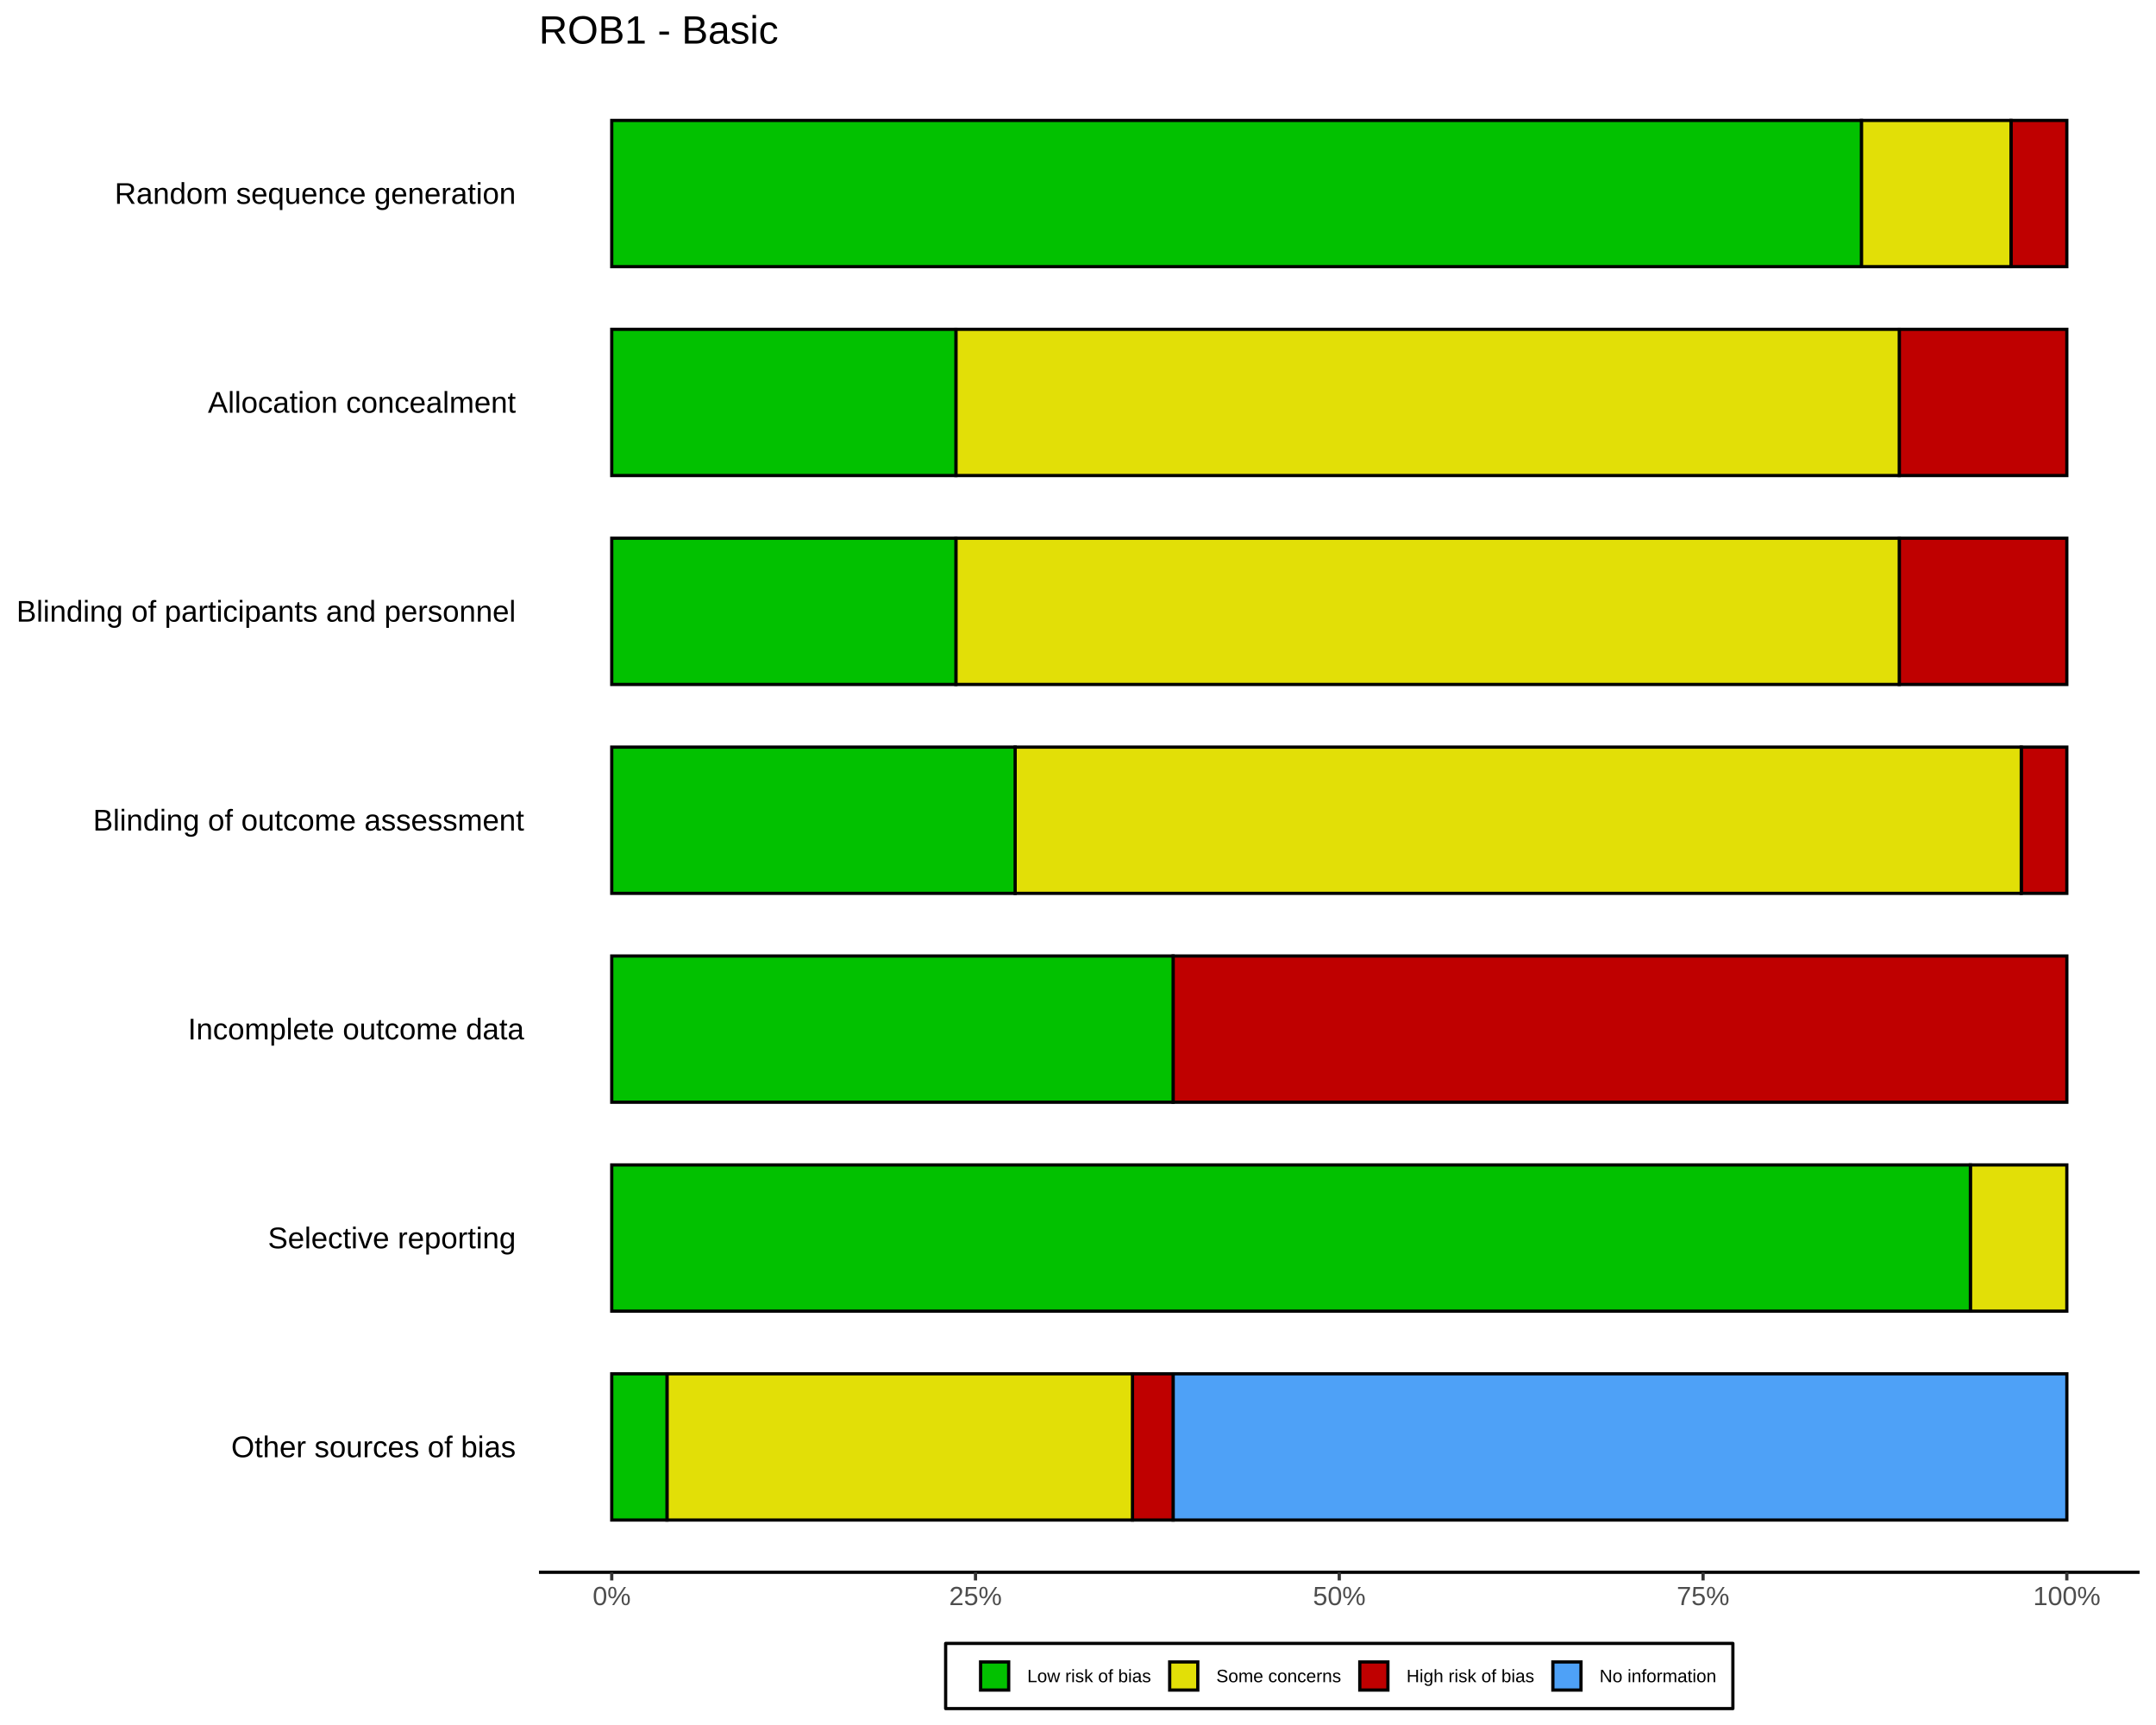
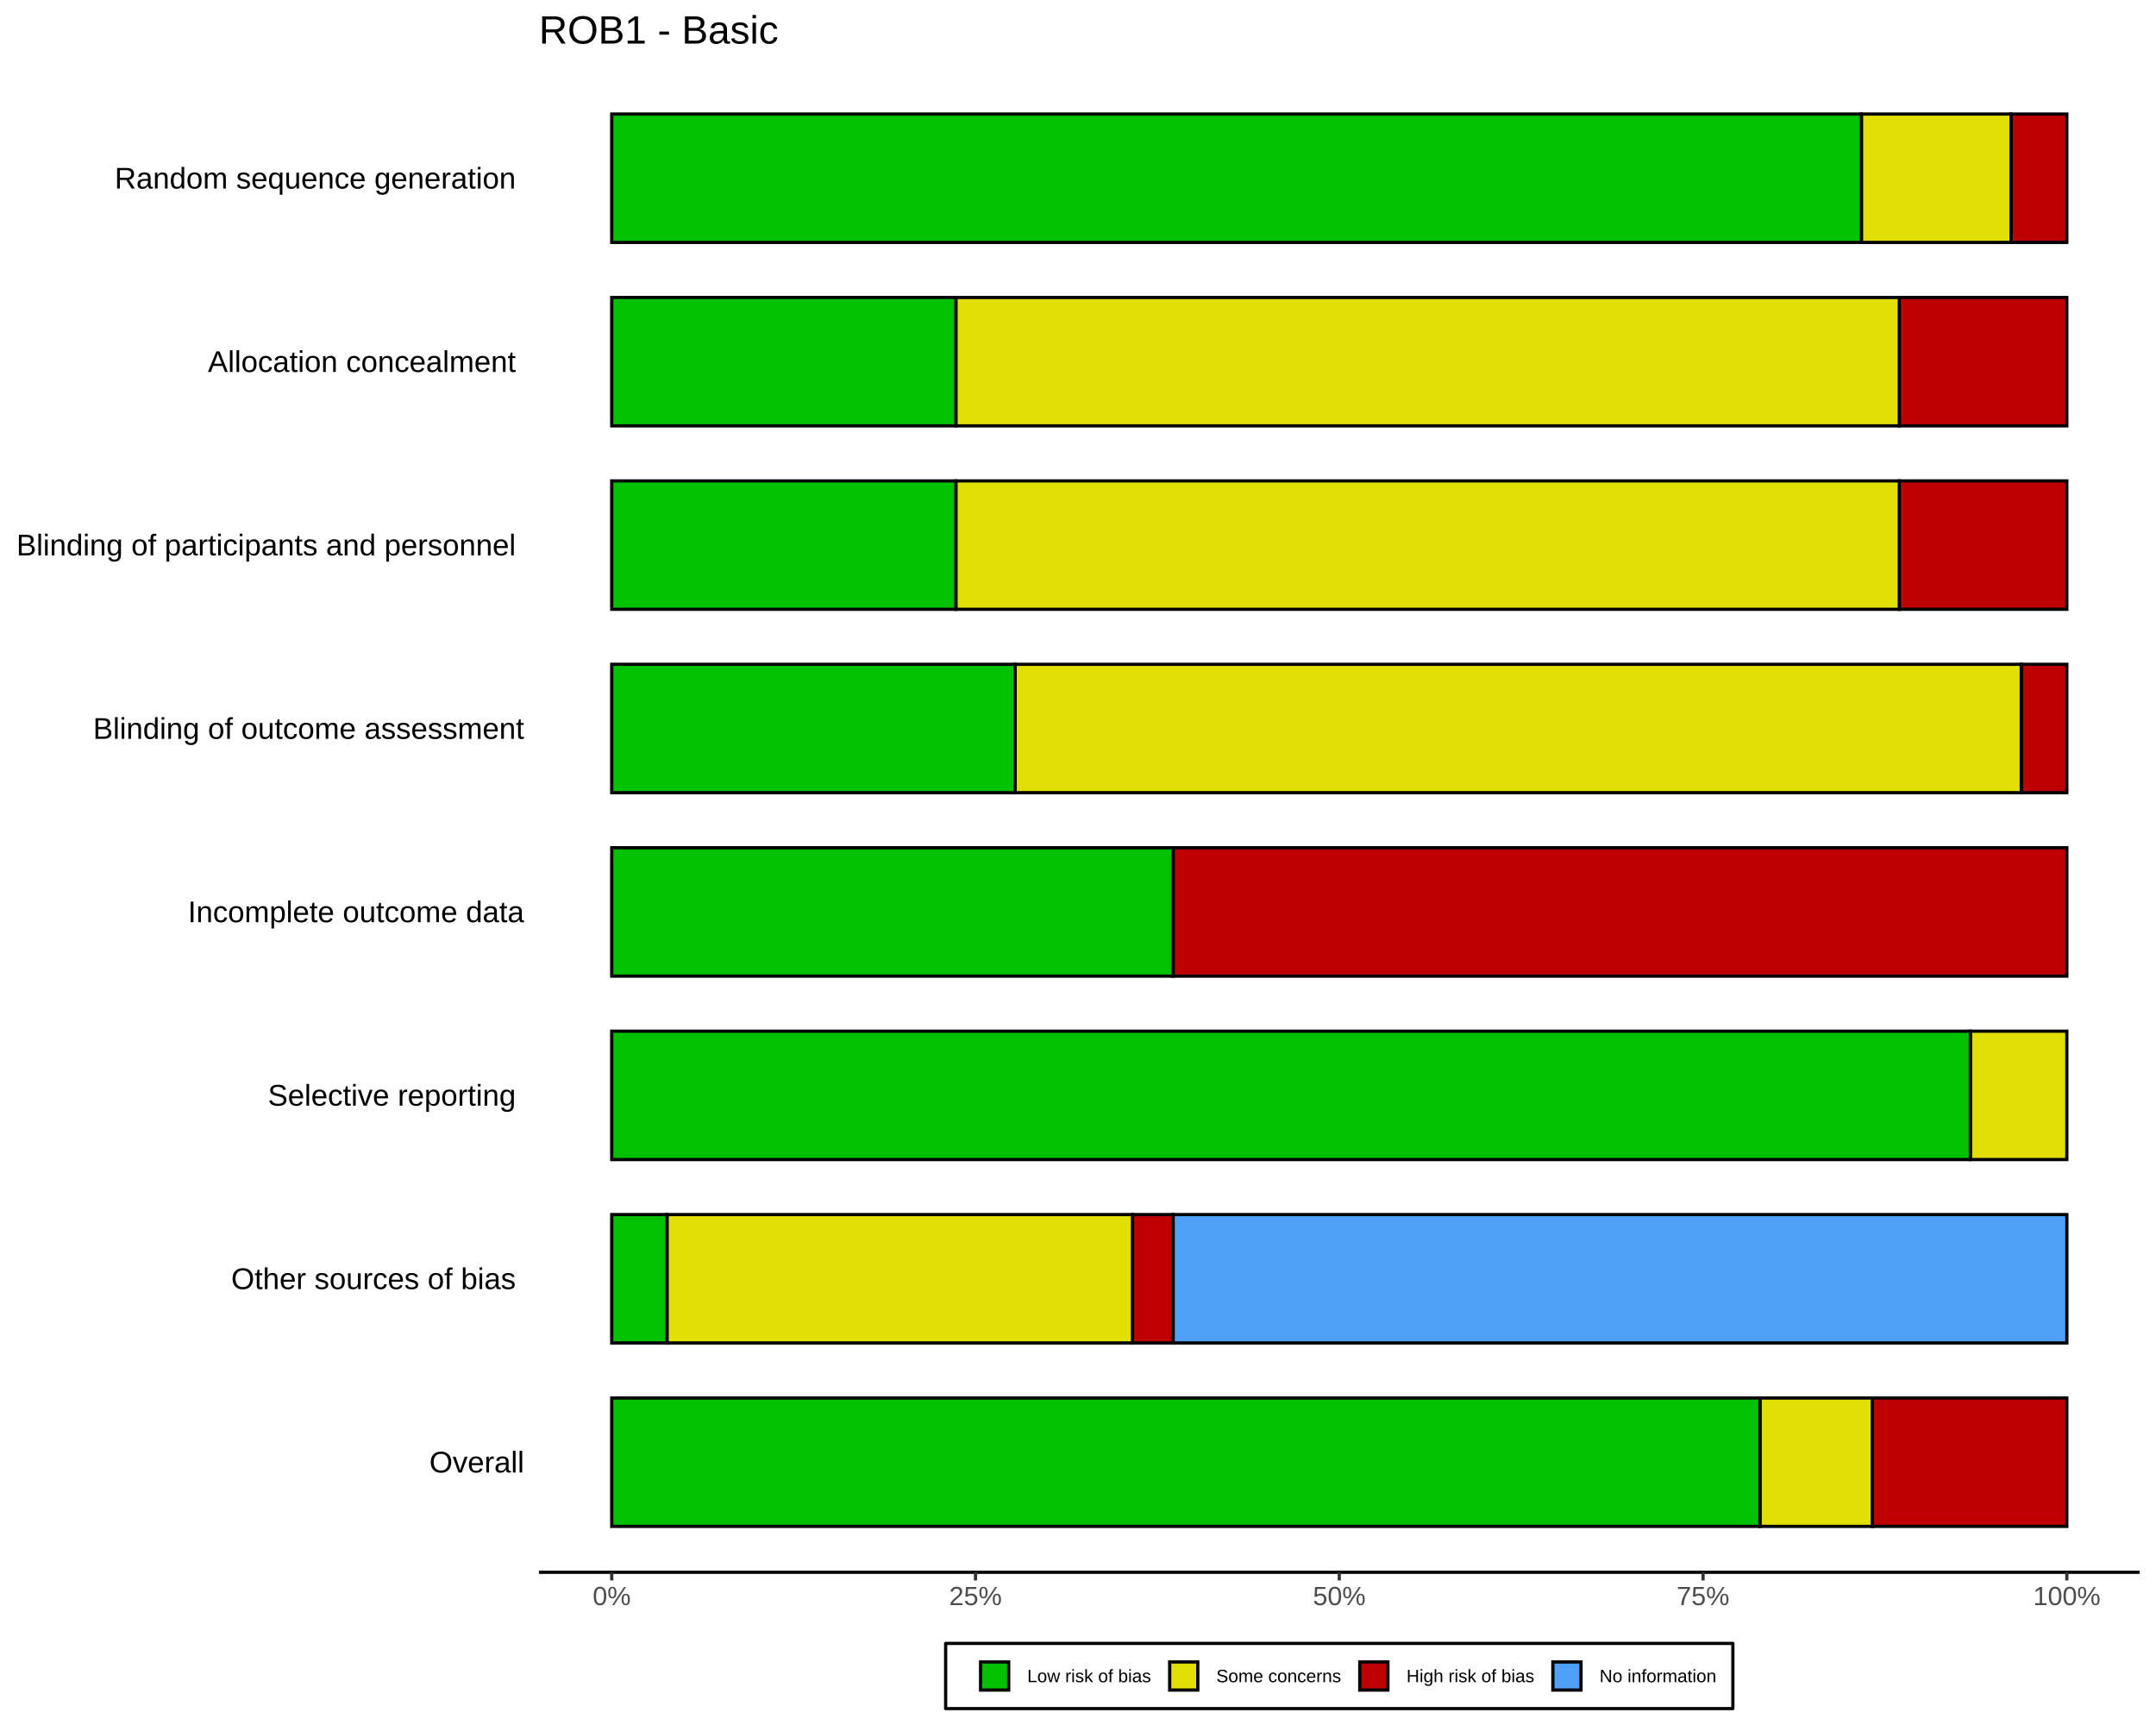
<svg xmlns="http://www.w3.org/2000/svg" viewBox="0 0 720.00 576.00">
  <defs>
    <style type="text/css">
    line, polyline, polygon, path, rect, circle {
      fill: none;
      stroke: #000000;
      stroke-linecap: round;
      stroke-linejoin: round;
      stroke-miterlimit: 10.00;
    }
  </style>
  </defs>
  <rect width="100%" height="100%" style="stroke: none; fill: #FFFFFF;" />
  <rect x="0.00" y="0.00" width="720.00" height="576.00" style="stroke-width: 1.07; stroke: #FFFFFF; fill: #FFFFFF;" />
  <defs>
    <clipPath id="cpMTc5Ljk5fDcxNC41Mnw1MjUuMDB8MjIuNzc=">
      <rect x="179.99" y="22.77" width="534.53" height="502.22" />
    </clipPath>
  </defs>
-   <rect x="391.76" y="458.73" width="298.47" height="48.83" style="stroke-width: 1.07; stroke-linecap: square; stroke-linejoin: miter; fill: #4EA1F7;" clip-path="url(#cpMTc5Ljk5fDcxNC41Mnw1MjUuMDB8MjIuNzc=)" />
-   <rect x="378.19" y="458.73" width="13.57" height="48.83" style="stroke-width: 1.07; stroke-linecap: square; stroke-linejoin: miter; fill: #BF0000;" clip-path="url(#cpMTc5Ljk5fDcxNC41Mnw1MjUuMDB8MjIuNzc=)" />
-   <rect x="222.74" y="458.73" width="155.45" height="48.83" style="stroke-width: 1.07; stroke-linecap: square; stroke-linejoin: miter; fill: #E2DF07;" clip-path="url(#cpMTc5Ljk5fDcxNC41Mnw1MjUuMDB8MjIuNzc=)" />
-   <rect x="204.29" y="458.73" width="18.45" height="48.83" style="stroke-width: 1.07; stroke-linecap: square; stroke-linejoin: miter; fill: #02C100;" clip-path="url(#cpMTc5Ljk5fDcxNC41Mnw1MjUuMDB8MjIuNzc=)" />
-   <rect x="658.00" y="388.98" width="32.22" height="48.83" style="stroke-width: 1.07; stroke-linecap: square; stroke-linejoin: miter; fill: #E2DF07;" clip-path="url(#cpMTc5Ljk5fDcxNC41Mnw1MjUuMDB8MjIuNzc=)" />
-   <rect x="204.29" y="388.98" width="453.72" height="48.83" style="stroke-width: 1.07; stroke-linecap: square; stroke-linejoin: miter; fill: #02C100;" clip-path="url(#cpMTc5Ljk5fDcxNC41Mnw1MjUuMDB8MjIuNzc=)" />
-   <rect x="391.76" y="319.22" width="298.47" height="48.83" style="stroke-width: 1.07; stroke-linecap: square; stroke-linejoin: miter; fill: #BF0000;" clip-path="url(#cpMTc5Ljk5fDcxNC41Mnw1MjUuMDB8MjIuNzc=)" />
-   <rect x="204.29" y="319.22" width="187.47" height="48.83" style="stroke-width: 1.07; stroke-linecap: square; stroke-linejoin: miter; fill: #02C100;" clip-path="url(#cpMTc5Ljk5fDcxNC41Mnw1MjUuMDB8MjIuNzc=)" />
-   <rect x="675.00" y="249.47" width="15.22" height="48.83" style="stroke-width: 1.07; stroke-linecap: square; stroke-linejoin: miter; fill: #BF0000;" clip-path="url(#cpMTc5Ljk5fDcxNC41Mnw1MjUuMDB8MjIuNzc=)" />
-   <rect x="339.01" y="249.47" width="335.99" height="48.83" style="stroke-width: 1.07; stroke-linecap: square; stroke-linejoin: miter; fill: #E2DF07;" clip-path="url(#cpMTc5Ljk5fDcxNC41Mnw1MjUuMDB8MjIuNzc=)" />
-   <rect x="204.29" y="249.47" width="134.72" height="48.83" style="stroke-width: 1.07; stroke-linecap: square; stroke-linejoin: miter; fill: #02C100;" clip-path="url(#cpMTc5Ljk5fDcxNC41Mnw1MjUuMDB8MjIuNzc=)" />
-   <rect x="634.26" y="179.72" width="55.96" height="48.83" style="stroke-width: 1.07; stroke-linecap: square; stroke-linejoin: miter; fill: #BF0000;" clip-path="url(#cpMTc5Ljk5fDcxNC41Mnw1MjUuMDB8MjIuNzc=)" />
-   <rect x="319.21" y="179.72" width="315.05" height="48.83" style="stroke-width: 1.07; stroke-linecap: square; stroke-linejoin: miter; fill: #E2DF07;" clip-path="url(#cpMTc5Ljk5fDcxNC41Mnw1MjUuMDB8MjIuNzc=)" />
-   <rect x="204.29" y="179.72" width="114.93" height="48.83" style="stroke-width: 1.07; stroke-linecap: square; stroke-linejoin: miter; fill: #02C100;" clip-path="url(#cpMTc5Ljk5fDcxNC41Mnw1MjUuMDB8MjIuNzc=)" />
-   <rect x="634.26" y="109.96" width="55.96" height="48.83" style="stroke-width: 1.07; stroke-linecap: square; stroke-linejoin: miter; fill: #BF0000;" clip-path="url(#cpMTc5Ljk5fDcxNC41Mnw1MjUuMDB8MjIuNzc=)" />
-   <rect x="319.21" y="109.96" width="315.05" height="48.83" style="stroke-width: 1.07; stroke-linecap: square; stroke-linejoin: miter; fill: #E2DF07;" clip-path="url(#cpMTc5Ljk5fDcxNC41Mnw1MjUuMDB8MjIuNzc=)" />
-   <rect x="204.29" y="109.96" width="114.93" height="48.83" style="stroke-width: 1.07; stroke-linecap: square; stroke-linejoin: miter; fill: #02C100;" clip-path="url(#cpMTc5Ljk5fDcxNC41Mnw1MjUuMDB8MjIuNzc=)" />
-   <rect x="671.57" y="40.21" width="18.65" height="48.83" style="stroke-width: 1.07; stroke-linecap: square; stroke-linejoin: miter; fill: #BF0000;" clip-path="url(#cpMTc5Ljk5fDcxNC41Mnw1MjUuMDB8MjIuNzc=)" />
-   <rect x="621.61" y="40.21" width="49.96" height="48.83" style="stroke-width: 1.07; stroke-linecap: square; stroke-linejoin: miter; fill: #E2DF07;" clip-path="url(#cpMTc5Ljk5fDcxNC41Mnw1MjUuMDB8MjIuNzc=)" />
-   <rect x="204.29" y="40.21" width="417.33" height="48.83" style="stroke-width: 1.07; stroke-linecap: square; stroke-linejoin: miter; fill: #02C100;" clip-path="url(#cpMTc5Ljk5fDcxNC41Mnw1MjUuMDB8MjIuNzc=)" />
+   <rect x="625.25" y="466.81" width="64.97" height="42.87" style="stroke-width: 1.07; stroke-linecap: square; stroke-linejoin: miter; fill: #BF0000;" clip-path="url(#cpMTc5Ljk5fDcxNC41Mnw1MjUuMDB8MjIuNzc=)" />
+   <rect x="587.73" y="466.81" width="37.52" height="42.87" style="stroke-width: 1.07; stroke-linecap: square; stroke-linejoin: miter; fill: #E2DF07;" clip-path="url(#cpMTc5Ljk5fDcxNC41Mnw1MjUuMDB8MjIuNzc=)" />
+   <rect x="204.29" y="466.81" width="383.45" height="42.87" style="stroke-width: 1.07; stroke-linecap: square; stroke-linejoin: miter; fill: #02C100;" clip-path="url(#cpMTc5Ljk5fDcxNC41Mnw1MjUuMDB8MjIuNzc=)" />
+   <rect x="391.76" y="405.56" width="298.47" height="42.87" style="stroke-width: 1.07; stroke-linecap: square; stroke-linejoin: miter; fill: #4EA1F7;" clip-path="url(#cpMTc5Ljk5fDcxNC41Mnw1MjUuMDB8MjIuNzc=)" />
+   <rect x="378.19" y="405.56" width="13.57" height="42.87" style="stroke-width: 1.07; stroke-linecap: square; stroke-linejoin: miter; fill: #BF0000;" clip-path="url(#cpMTc5Ljk5fDcxNC41Mnw1MjUuMDB8MjIuNzc=)" />
+   <rect x="222.74" y="405.56" width="155.45" height="42.87" style="stroke-width: 1.07; stroke-linecap: square; stroke-linejoin: miter; fill: #E2DF07;" clip-path="url(#cpMTc5Ljk5fDcxNC41Mnw1MjUuMDB8MjIuNzc=)" />
+   <rect x="204.29" y="405.56" width="18.45" height="42.87" style="stroke-width: 1.07; stroke-linecap: square; stroke-linejoin: miter; fill: #02C100;" clip-path="url(#cpMTc5Ljk5fDcxNC41Mnw1MjUuMDB8MjIuNzc=)" />
+   <rect x="658.00" y="344.32" width="32.22" height="42.87" style="stroke-width: 1.07; stroke-linecap: square; stroke-linejoin: miter; fill: #E2DF07;" clip-path="url(#cpMTc5Ljk5fDcxNC41Mnw1MjUuMDB8MjIuNzc=)" />
+   <rect x="204.29" y="344.32" width="453.72" height="42.87" style="stroke-width: 1.07; stroke-linecap: square; stroke-linejoin: miter; fill: #02C100;" clip-path="url(#cpMTc5Ljk5fDcxNC41Mnw1MjUuMDB8MjIuNzc=)" />
+   <rect x="391.76" y="283.07" width="298.47" height="42.87" style="stroke-width: 1.07; stroke-linecap: square; stroke-linejoin: miter; fill: #BF0000;" clip-path="url(#cpMTc5Ljk5fDcxNC41Mnw1MjUuMDB8MjIuNzc=)" />
+   <rect x="204.29" y="283.07" width="187.47" height="42.87" style="stroke-width: 1.07; stroke-linecap: square; stroke-linejoin: miter; fill: #02C100;" clip-path="url(#cpMTc5Ljk5fDcxNC41Mnw1MjUuMDB8MjIuNzc=)" />
+   <rect x="675.00" y="221.82" width="15.22" height="42.87" style="stroke-width: 1.07; stroke-linecap: square; stroke-linejoin: miter; fill: #BF0000;" clip-path="url(#cpMTc5Ljk5fDcxNC41Mnw1MjUuMDB8MjIuNzc=)" />
+   <rect x="339.01" y="221.82" width="335.99" height="42.87" style="stroke-width: 1.07; stroke-linecap: square; stroke-linejoin: miter; fill: #E2DF07;" clip-path="url(#cpMTc5Ljk5fDcxNC41Mnw1MjUuMDB8MjIuNzc=)" />
+   <rect x="204.29" y="221.82" width="134.72" height="42.87" style="stroke-width: 1.07; stroke-linecap: square; stroke-linejoin: miter; fill: #02C100;" clip-path="url(#cpMTc5Ljk5fDcxNC41Mnw1MjUuMDB8MjIuNzc=)" />
+   <rect x="634.26" y="160.58" width="55.96" height="42.87" style="stroke-width: 1.07; stroke-linecap: square; stroke-linejoin: miter; fill: #BF0000;" clip-path="url(#cpMTc5Ljk5fDcxNC41Mnw1MjUuMDB8MjIuNzc=)" />
+   <rect x="319.21" y="160.58" width="315.05" height="42.87" style="stroke-width: 1.07; stroke-linecap: square; stroke-linejoin: miter; fill: #E2DF07;" clip-path="url(#cpMTc5Ljk5fDcxNC41Mnw1MjUuMDB8MjIuNzc=)" />
+   <rect x="204.29" y="160.58" width="114.93" height="42.87" style="stroke-width: 1.07; stroke-linecap: square; stroke-linejoin: miter; fill: #02C100;" clip-path="url(#cpMTc5Ljk5fDcxNC41Mnw1MjUuMDB8MjIuNzc=)" />
+   <rect x="634.26" y="99.33" width="55.96" height="42.87" style="stroke-width: 1.07; stroke-linecap: square; stroke-linejoin: miter; fill: #BF0000;" clip-path="url(#cpMTc5Ljk5fDcxNC41Mnw1MjUuMDB8MjIuNzc=)" />
+   <rect x="319.21" y="99.33" width="315.05" height="42.87" style="stroke-width: 1.07; stroke-linecap: square; stroke-linejoin: miter; fill: #E2DF07;" clip-path="url(#cpMTc5Ljk5fDcxNC41Mnw1MjUuMDB8MjIuNzc=)" />
+   <rect x="204.29" y="99.33" width="114.93" height="42.87" style="stroke-width: 1.07; stroke-linecap: square; stroke-linejoin: miter; fill: #02C100;" clip-path="url(#cpMTc5Ljk5fDcxNC41Mnw1MjUuMDB8MjIuNzc=)" />
+   <rect x="671.57" y="38.08" width="18.65" height="42.87" style="stroke-width: 1.07; stroke-linecap: square; stroke-linejoin: miter; fill: #BF0000;" clip-path="url(#cpMTc5Ljk5fDcxNC41Mnw1MjUuMDB8MjIuNzc=)" />
+   <rect x="621.61" y="38.08" width="49.96" height="42.87" style="stroke-width: 1.07; stroke-linecap: square; stroke-linejoin: miter; fill: #E2DF07;" clip-path="url(#cpMTc5Ljk5fDcxNC41Mnw1MjUuMDB8MjIuNzc=)" />
+   <rect x="204.29" y="38.08" width="417.33" height="42.87" style="stroke-width: 1.07; stroke-linecap: square; stroke-linejoin: miter; fill: #02C100;" clip-path="url(#cpMTc5Ljk5fDcxNC41Mnw1MjUuMDB8MjIuNzc=)" />
  <defs>
    <clipPath id="cpMC4wMHw3MjAuMDB8NTc2LjAwfDAuMDA=">
      <rect x="0.00" y="0.00" width="720.00" height="576.00" />
    </clipPath>
  </defs>
  <g clip-path="url(#cpMC4wMHw3MjAuMDB8NTc2LjAwfDAuMDA=)">
-     <text x="77.21" y="486.58" style="font-size: 10.00px; font-family: Liberation Sans;" textLength="97.84px" lengthAdjust="spacingAndGlyphs">Other sources of bias </text>
+     <text x="143.39" y="491.69" style="font-size: 10.00px; font-family: Liberation Sans;" textLength="31.67px" lengthAdjust="spacingAndGlyphs">Overall</text>
  </g>
  <g clip-path="url(#cpMC4wMHw3MjAuMDB8NTc2LjAwfDAuMDA=)">
-     <text x="89.45" y="416.83" style="font-size: 10.00px; font-family: Liberation Sans;" textLength="85.61px" lengthAdjust="spacingAndGlyphs">Selective reporting </text>
+     <text x="77.21" y="430.44" style="font-size: 10.00px; font-family: Liberation Sans;" textLength="97.84px" lengthAdjust="spacingAndGlyphs">Other sources of bias </text>
  </g>
  <g clip-path="url(#cpMC4wMHw3MjAuMDB8NTc2LjAwfDAuMDA=)">
-     <text x="62.75" y="347.07" style="font-size: 10.00px; font-family: Liberation Sans;" textLength="112.31px" lengthAdjust="spacingAndGlyphs">Incomplete outcome data</text>
+     <text x="89.45" y="369.19" style="font-size: 10.00px; font-family: Liberation Sans;" textLength="85.61px" lengthAdjust="spacingAndGlyphs">Selective reporting </text>
  </g>
  <g clip-path="url(#cpMC4wMHw3MjAuMDB8NTc2LjAwfDAuMDA=)">
-     <text x="31.07" y="277.32" style="font-size: 10.00px; font-family: Liberation Sans;" textLength="143.98px" lengthAdjust="spacingAndGlyphs">Blinding of outcome assessment</text>
+     <text x="62.75" y="307.94" style="font-size: 10.00px; font-family: Liberation Sans;" textLength="112.31px" lengthAdjust="spacingAndGlyphs">Incomplete outcome data</text>
  </g>
  <g clip-path="url(#cpMC4wMHw3MjAuMDB8NTc2LjAwfDAuMDA=)">
-     <text x="5.48" y="207.57" style="font-size: 10.00px; font-family: Liberation Sans;" textLength="169.58px" lengthAdjust="spacingAndGlyphs">Blinding of participants and personnel </text>
+     <text x="31.07" y="246.70" style="font-size: 10.00px; font-family: Liberation Sans;" textLength="143.98px" lengthAdjust="spacingAndGlyphs">Blinding of outcome assessment</text>
  </g>
  <g clip-path="url(#cpMC4wMHw3MjAuMDB8NTc2LjAwfDAuMDA=)">
-     <text x="69.43" y="137.81" style="font-size: 10.00px; font-family: Liberation Sans;" textLength="105.62px" lengthAdjust="spacingAndGlyphs">Allocation concealment </text>
+     <text x="5.48" y="185.45" style="font-size: 10.00px; font-family: Liberation Sans;" textLength="169.58px" lengthAdjust="spacingAndGlyphs">Blinding of participants and personnel </text>
  </g>
  <g clip-path="url(#cpMC4wMHw3MjAuMDB8NTc2LjAwfDAuMDA=)">
-     <text x="38.28" y="68.06" style="font-size: 10.00px; font-family: Liberation Sans;" textLength="136.78px" lengthAdjust="spacingAndGlyphs">Random sequence generation </text>
+     <text x="69.43" y="124.20" style="font-size: 10.00px; font-family: Liberation Sans;" textLength="105.62px" lengthAdjust="spacingAndGlyphs">Allocation concealment </text>
+   </g>
+   <g clip-path="url(#cpMC4wMHw3MjAuMDB8NTc2LjAwfDAuMDA=)">
+     <text x="38.28" y="62.96" style="font-size: 10.00px; font-family: Liberation Sans;" textLength="136.78px" lengthAdjust="spacingAndGlyphs">Random sequence generation </text>
  </g>
  <polyline points="179.99,525.00 714.52,525.00 " style="stroke-width: 1.07; stroke-linecap: butt;" clip-path="url(#cpMC4wMHw3MjAuMDB8NTc2LjAwfDAuMDA=)" />
  <polyline points="204.29,527.74 204.29,525.00 " style="stroke-width: 1.07; stroke: #333333; stroke-linecap: butt;" clip-path="url(#cpMC4wMHw3MjAuMDB8NTc2LjAwfDAuMDA=)" />
  <polyline points="325.77,527.74 325.77,525.00 " style="stroke-width: 1.07; stroke: #333333; stroke-linecap: butt;" clip-path="url(#cpMC4wMHw3MjAuMDB8NTc2LjAwfDAuMDA=)" />
  <polyline points="447.25,527.74 447.25,525.00 " style="stroke-width: 1.07; stroke: #333333; stroke-linecap: butt;" clip-path="url(#cpMC4wMHw3MjAuMDB8NTc2LjAwfDAuMDA=)" />
  <polyline points="568.74,527.74 568.74,525.00 " style="stroke-width: 1.07; stroke: #333333; stroke-linecap: butt;" clip-path="url(#cpMC4wMHw3MjAuMDB8NTc2LjAwfDAuMDA=)" />
  <polyline points="690.22,527.74 690.22,525.00 " style="stroke-width: 1.07; stroke: #333333; stroke-linecap: butt;" clip-path="url(#cpMC4wMHw3MjAuMDB8NTc2LjAwfDAuMDA=)" />
  <g clip-path="url(#cpMC4wMHw3MjAuMDB8NTc2LjAwfDAuMDA=)">
    <text x="197.93" y="535.97" style="font-size: 8.80px; fill: #4D4D4D; font-family: Liberation Sans;" textLength="12.72px" lengthAdjust="spacingAndGlyphs">0%</text>
  </g>
  <g clip-path="url(#cpMC4wMHw3MjAuMDB8NTc2LjAwfDAuMDA=)">
    <text x="316.97" y="535.97" style="font-size: 8.80px; fill: #4D4D4D; font-family: Liberation Sans;" textLength="17.61px" lengthAdjust="spacingAndGlyphs">25%</text>
  </g>
  <g clip-path="url(#cpMC4wMHw3MjAuMDB8NTc2LjAwfDAuMDA=)">
    <text x="438.45" y="535.97" style="font-size: 8.80px; fill: #4D4D4D; font-family: Liberation Sans;" textLength="17.61px" lengthAdjust="spacingAndGlyphs">50%</text>
  </g>
  <g clip-path="url(#cpMC4wMHw3MjAuMDB8NTc2LjAwfDAuMDA=)">
    <text x="559.93" y="535.97" style="font-size: 8.80px; fill: #4D4D4D; font-family: Liberation Sans;" textLength="17.61px" lengthAdjust="spacingAndGlyphs">75%</text>
  </g>
  <g clip-path="url(#cpMC4wMHw3MjAuMDB8NTc2LjAwfDAuMDA=)">
    <text x="678.97" y="535.97" style="font-size: 8.80px; fill: #4D4D4D; font-family: Liberation Sans;" textLength="22.50px" lengthAdjust="spacingAndGlyphs">100%</text>
  </g>
  <rect x="315.80" y="548.76" width="262.90" height="21.76" style="stroke-width: 1.07; fill: #FFFFFF;" clip-path="url(#cpMC4wMHw3MjAuMDB8NTc2LjAwfDAuMDA=)" />
  <rect x="326.76" y="554.24" width="10.80" height="10.80" style="stroke-width: 1.07; stroke: none; fill: #F2F2F2;" clip-path="url(#cpMC4wMHw3MjAuMDB8NTc2LjAwfDAuMDA=)" />
  <rect x="327.47" y="554.95" width="9.38" height="9.38" style="stroke-width: 1.07; stroke-linecap: square; stroke-linejoin: miter; fill: #02C100;" clip-path="url(#cpMC4wMHw3MjAuMDB8NTc2LjAwfDAuMDA=)" />
  <rect x="389.91" y="554.24" width="10.80" height="10.80" style="stroke-width: 1.07; stroke: none; fill: #F2F2F2;" clip-path="url(#cpMC4wMHw3MjAuMDB8NTc2LjAwfDAuMDA=)" />
  <rect x="390.62" y="554.95" width="9.38" height="9.38" style="stroke-width: 1.07; stroke-linecap: square; stroke-linejoin: miter; fill: #E2DF07;" clip-path="url(#cpMC4wMHw3MjAuMDB8NTc2LjAwfDAuMDA=)" />
  <rect x="453.41" y="554.24" width="10.80" height="10.80" style="stroke-width: 1.07; stroke: none; fill: #F2F2F2;" clip-path="url(#cpMC4wMHw3MjAuMDB8NTc2LjAwfDAuMDA=)" />
  <rect x="454.11" y="554.95" width="9.38" height="9.38" style="stroke-width: 1.07; stroke-linecap: square; stroke-linejoin: miter; fill: #BF0000;" clip-path="url(#cpMC4wMHw3MjAuMDB8NTc2LjAwfDAuMDA=)" />
  <rect x="517.88" y="554.24" width="10.80" height="10.80" style="stroke-width: 1.07; stroke: none; fill: #F2F2F2;" clip-path="url(#cpMC4wMHw3MjAuMDB8NTc2LjAwfDAuMDA=)" />
  <rect x="518.59" y="554.95" width="9.38" height="9.38" style="stroke-width: 1.07; stroke-linecap: square; stroke-linejoin: miter; fill: #4EA1F7;" clip-path="url(#cpMC4wMHw3MjAuMDB8NTc2LjAwfDAuMDA=)" />
  <g clip-path="url(#cpMC4wMHw3MjAuMDB8NTc2LjAwfDAuMDA=)">
    <text x="343.04" y="561.70" style="font-size: 6.00px; font-family: Liberation Sans;" textLength="41.39px" lengthAdjust="spacingAndGlyphs">Low risk of bias</text>
  </g>
  <g clip-path="url(#cpMC4wMHw3MjAuMDB8NTc2LjAwfDAuMDA=)">
    <text x="406.19" y="561.70" style="font-size: 6.00px; font-family: Liberation Sans;" textLength="41.73px" lengthAdjust="spacingAndGlyphs">Some concerns</text>
  </g>
  <g clip-path="url(#cpMC4wMHw3MjAuMDB8NTc2LjAwfDAuMDA=)">
    <text x="469.69" y="561.70" style="font-size: 6.00px; font-family: Liberation Sans;" textLength="42.72px" lengthAdjust="spacingAndGlyphs">High risk of bias</text>
  </g>
  <g clip-path="url(#cpMC4wMHw3MjAuMDB8NTc2LjAwfDAuMDA=)">
    <text x="534.16" y="561.70" style="font-size: 6.00px; font-family: Liberation Sans;" textLength="39.06px" lengthAdjust="spacingAndGlyphs">No information</text>
  </g>
  <g clip-path="url(#cpMC4wMHw3MjAuMDB8NTc2LjAwfDAuMDA=)">
    <text x="179.99" y="14.56" style="font-size: 13.20px; font-family: Liberation Sans;" textLength="79.86px" lengthAdjust="spacingAndGlyphs">ROB1 - Basic</text>
  </g>
</svg>
